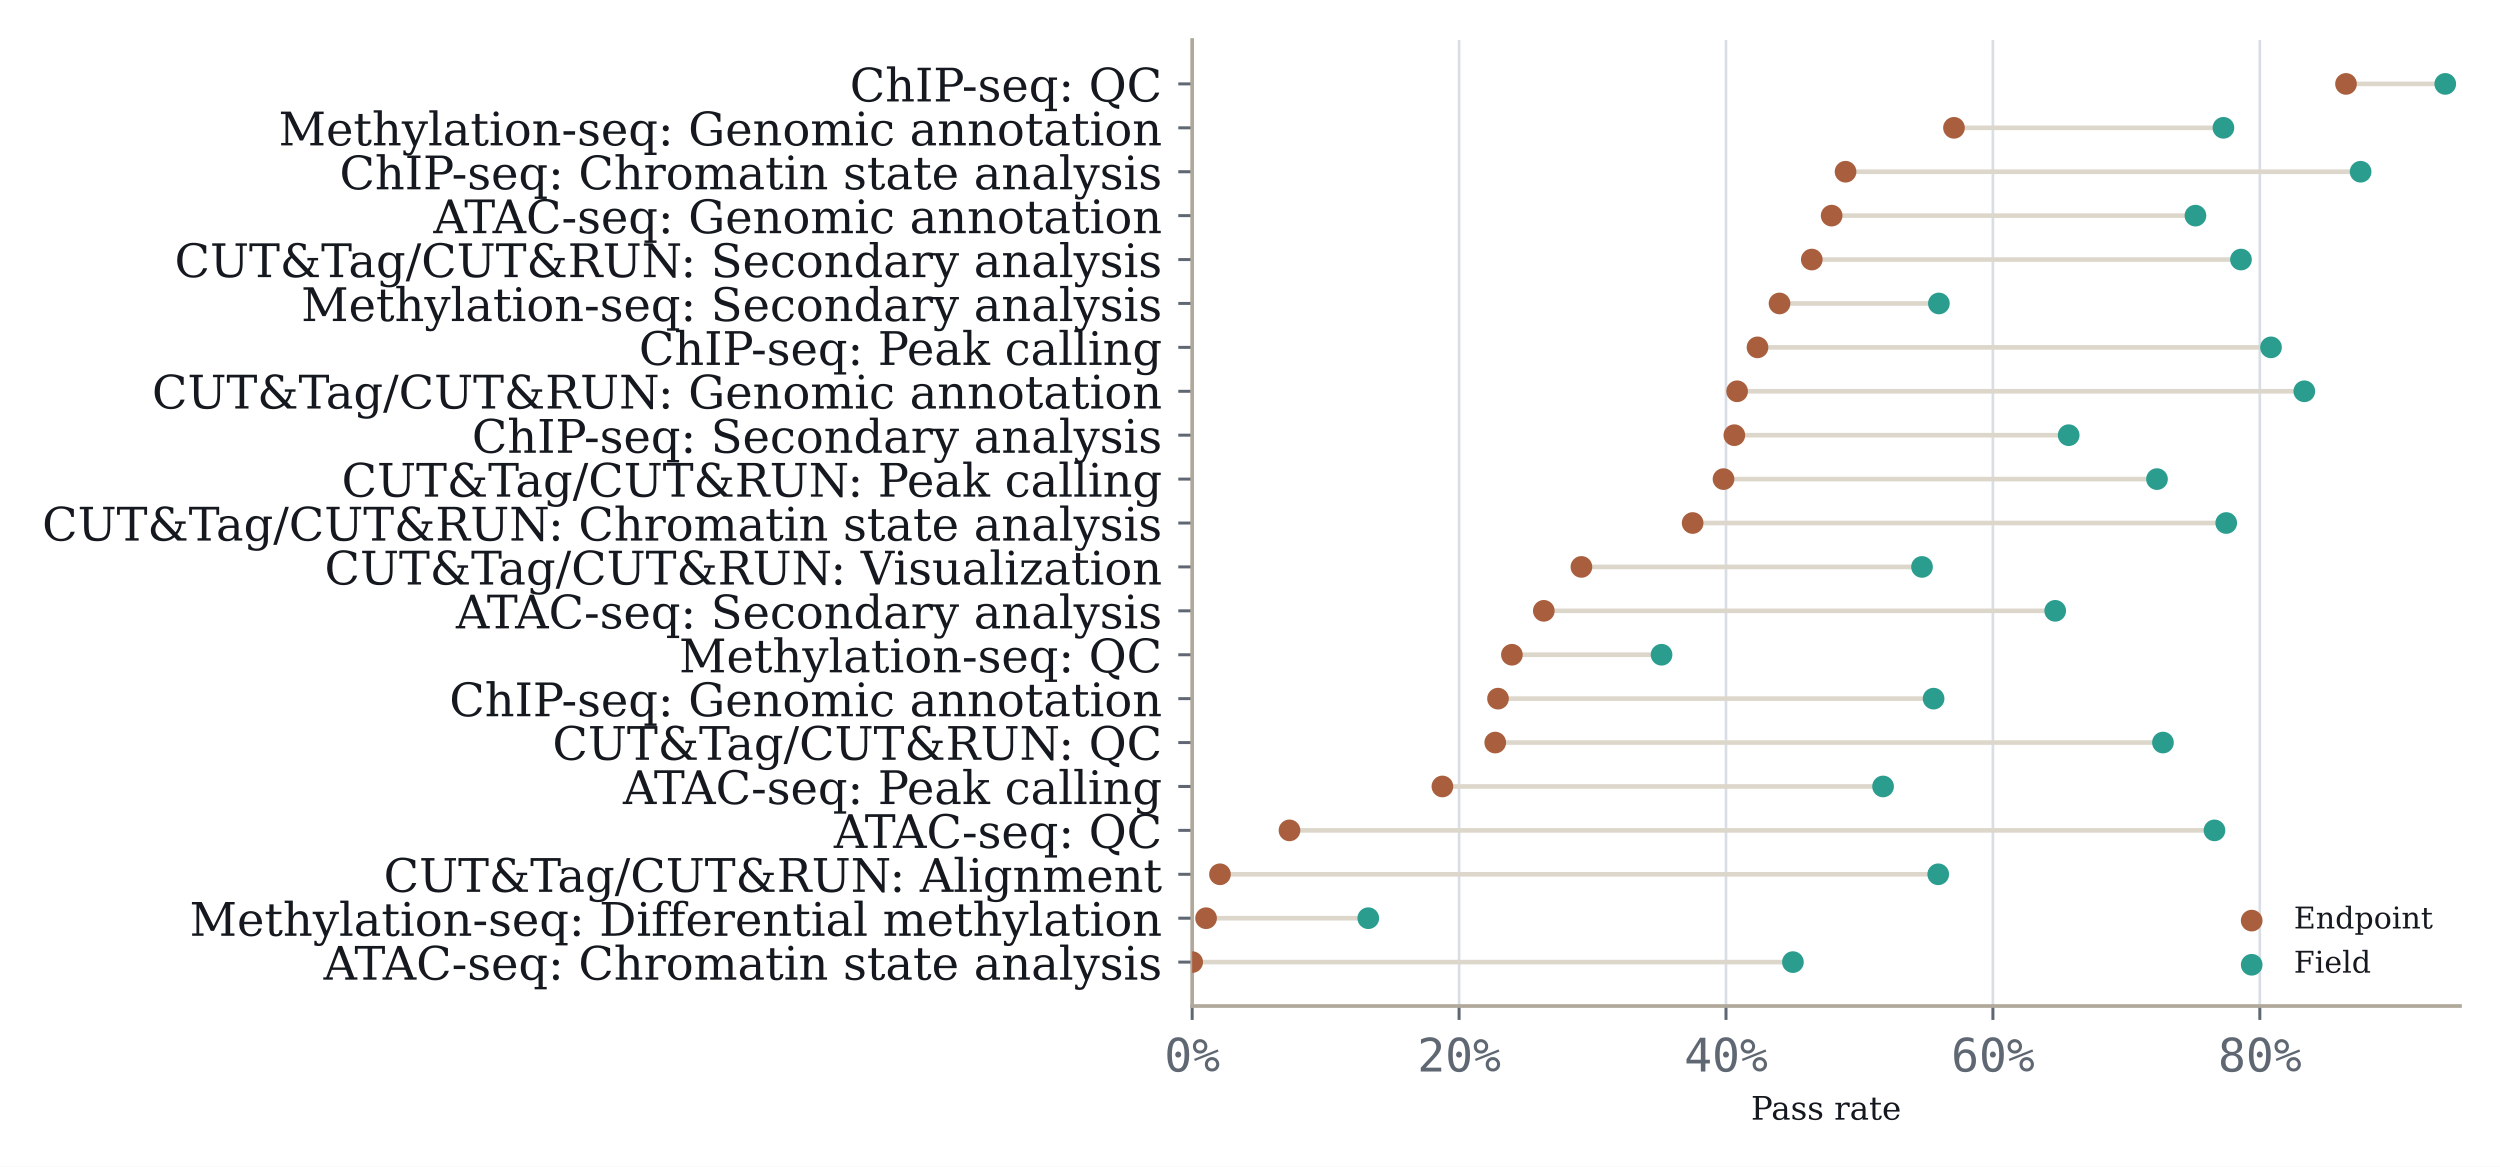
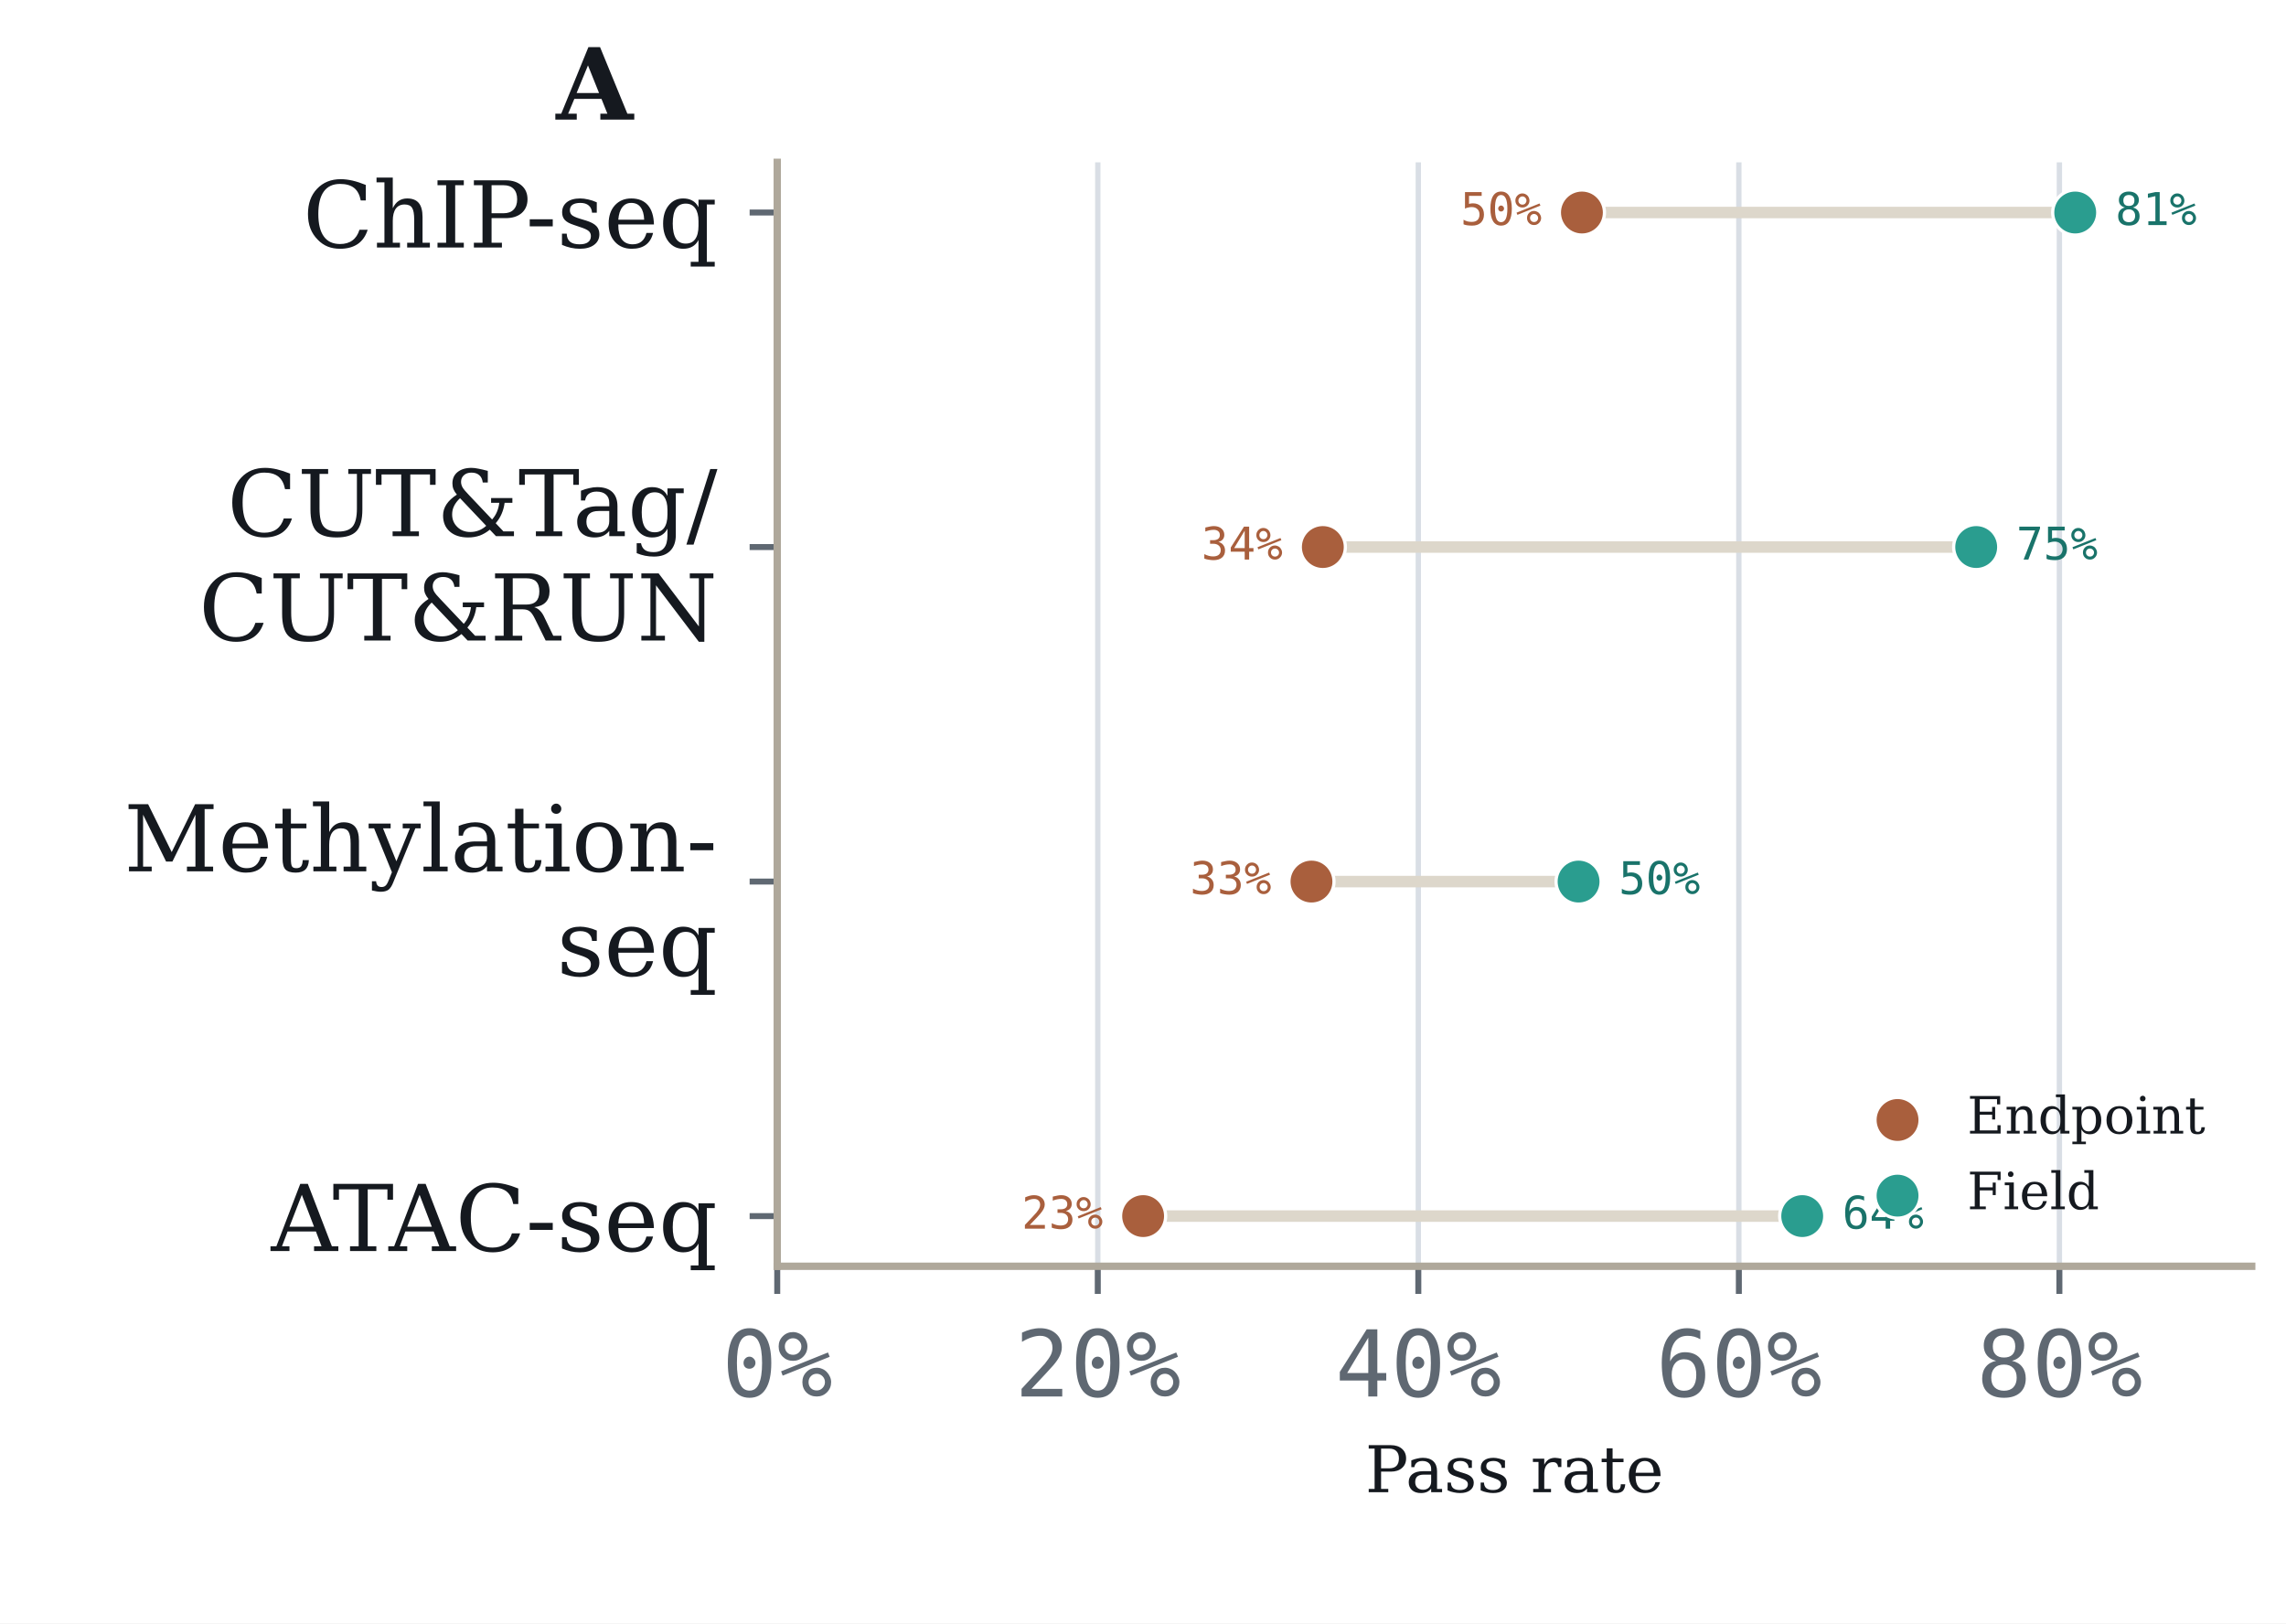
- <svg xmlns="http://www.w3.org/2000/svg" xmlns:xlink="http://www.w3.org/1999/xlink" width="540pt" height="252pt" viewBox="0 0 540 252" version="1.1">
+ <svg xmlns="http://www.w3.org/2000/svg" xmlns:xlink="http://www.w3.org/1999/xlink" width="248.4pt" height="176.4pt" viewBox="0 0 248.4 176.4" version="1.1">
  <defs>
    <style type="text/css">*{stroke-linejoin: round; stroke-linecap: butt}</style>
  </defs>
  <g id="figure_1">
    <g id="patch_1">
-       <path d="M 0 252  L 540 252  L 540 0  L 0 0  z " style="fill: #ffffff" />
+       <path d="M 0 176.4  L 248.4 176.4  L 248.4 0  L 0 0  z " style="fill: #ffffff" />
    </g>
    <g id="axes_1">
      <g id="patch_2">
-         <path d="M 257.51 217.3  L 531.36 217.3  L 531.36 8.64  L 257.51 8.64  z " style="fill: #ffffff" />
+         <path d="M 84.456 137.592  L 244.674 137.592  L 244.674 17.64  L 84.456 17.64  z " style="fill: #ffffff" />
      </g>
      <g id="matplotlib.axis_1">
        <g id="xtick_1">
          <g id="line2d_1">
-             <path d="M 257.51 217.3  L 257.51 8.64  " clip-path="url(#peb088e4c12)" style="fill: none; stroke: #d9dee5; stroke-width: 0.58; stroke-linecap: square" />
+             <path d="M 84.456 137.592  L 84.456 17.64  " clip-path="url(#p54dc8affd2)" style="fill: none; stroke: #d9dee5; stroke-width: 0.58; stroke-linecap: square" />
          </g>
          <g id="line2d_2">
            <defs>
-               <path id="m5c9837271c" d="M 0 0  L 0 3  " style="stroke: #5f6872; stroke-width: 0.65" />
+               <path id="m9aeeebd228" d="M 0 0  L 0 3  " style="stroke: #5f6872; stroke-width: 0.65" />
            </defs>
            <g>
-               <use xlink:href="#m5c9837271c" x="257.51" y="217.3" style="fill: #5f6872; stroke: #5f6872; stroke-width: 0.65" />
+               <use xlink:href="#m9aeeebd228" x="84.456" y="137.592" style="fill: #5f6872; stroke: #5f6872; stroke-width: 0.65" />
            </g>
          </g>
          <g id="text_1">
-             <text style="font-size: 10px; font-family: 'DejaVu Sans Mono', monospace; text-anchor: middle; fill: #5f6872" x="257.51" y="231.452" transform="rotate(-0 257.51 231.4516)">0%</text>
+             <text style="font-size: 10px; font-family: 'DejaVu Sans Mono', monospace; text-anchor: middle; fill: #5f6872" x="84.456" y="151.744" transform="rotate(-0 84.456 151.7436)">0%</text>
          </g>
        </g>
        <g id="xtick_2">
          <g id="line2d_3">
-             <path d="M 315.163 217.3  L 315.163 8.64  " clip-path="url(#peb088e4c12)" style="fill: none; stroke: #d9dee5; stroke-width: 0.58; stroke-linecap: square" />
+             <path d="M 119.286 137.592  L 119.286 17.64  " clip-path="url(#p54dc8affd2)" style="fill: none; stroke: #d9dee5; stroke-width: 0.58; stroke-linecap: square" />
          </g>
          <g id="line2d_4">
            <g>
-               <use xlink:href="#m5c9837271c" x="315.163" y="217.3" style="fill: #5f6872; stroke: #5f6872; stroke-width: 0.65" />
+               <use xlink:href="#m9aeeebd228" x="119.286" y="137.592" style="fill: #5f6872; stroke: #5f6872; stroke-width: 0.65" />
            </g>
          </g>
          <g id="text_2">
-             <text style="font-size: 10px; font-family: 'DejaVu Sans Mono', monospace; text-anchor: middle; fill: #5f6872" x="315.163" y="231.452" transform="rotate(-0 315.1626 231.4516)">20%</text>
+             <text style="font-size: 10px; font-family: 'DejaVu Sans Mono', monospace; text-anchor: middle; fill: #5f6872" x="119.286" y="151.744" transform="rotate(-0 119.286 151.7436)">20%</text>
          </g>
        </g>
        <g id="xtick_3">
          <g id="line2d_5">
-             <path d="M 372.815 217.3  L 372.815 8.64  " clip-path="url(#peb088e4c12)" style="fill: none; stroke: #d9dee5; stroke-width: 0.58; stroke-linecap: square" />
+             <path d="M 154.116 137.592  L 154.116 17.64  " clip-path="url(#p54dc8affd2)" style="fill: none; stroke: #d9dee5; stroke-width: 0.58; stroke-linecap: square" />
          </g>
          <g id="line2d_6">
            <g>
-               <use xlink:href="#m5c9837271c" x="372.815" y="217.3" style="fill: #5f6872; stroke: #5f6872; stroke-width: 0.65" />
+               <use xlink:href="#m9aeeebd228" x="154.116" y="137.592" style="fill: #5f6872; stroke: #5f6872; stroke-width: 0.65" />
            </g>
          </g>
          <g id="text_3">
-             <text style="font-size: 10px; font-family: 'DejaVu Sans Mono', monospace; text-anchor: middle; fill: #5f6872" x="372.815" y="231.452" transform="rotate(-0 372.8153 231.4516)">40%</text>
+             <text style="font-size: 10px; font-family: 'DejaVu Sans Mono', monospace; text-anchor: middle; fill: #5f6872" x="154.116" y="151.744" transform="rotate(-0 154.116 151.7436)">40%</text>
          </g>
        </g>
        <g id="xtick_4">
          <g id="line2d_7">
-             <path d="M 430.468 217.3  L 430.468 8.64  " clip-path="url(#peb088e4c12)" style="fill: none; stroke: #d9dee5; stroke-width: 0.58; stroke-linecap: square" />
+             <path d="M 188.946 137.592  L 188.946 17.64  " clip-path="url(#p54dc8affd2)" style="fill: none; stroke: #d9dee5; stroke-width: 0.58; stroke-linecap: square" />
          </g>
          <g id="line2d_8">
            <g>
-               <use xlink:href="#m5c9837271c" x="430.468" y="217.3" style="fill: #5f6872; stroke: #5f6872; stroke-width: 0.65" />
+               <use xlink:href="#m9aeeebd228" x="188.946" y="137.592" style="fill: #5f6872; stroke: #5f6872; stroke-width: 0.65" />
            </g>
          </g>
          <g id="text_4">
-             <text style="font-size: 10px; font-family: 'DejaVu Sans Mono', monospace; text-anchor: middle; fill: #5f6872" x="430.468" y="231.452" transform="rotate(-0 430.4679 231.4516)">60%</text>
+             <text style="font-size: 10px; font-family: 'DejaVu Sans Mono', monospace; text-anchor: middle; fill: #5f6872" x="188.946" y="151.744" transform="rotate(-0 188.946 151.7436)">60%</text>
          </g>
        </g>
        <g id="xtick_5">
          <g id="line2d_9">
-             <path d="M 488.121 217.3  L 488.121 8.64  " clip-path="url(#peb088e4c12)" style="fill: none; stroke: #d9dee5; stroke-width: 0.58; stroke-linecap: square" />
+             <path d="M 223.776 137.592  L 223.776 17.64  " clip-path="url(#p54dc8affd2)" style="fill: none; stroke: #d9dee5; stroke-width: 0.58; stroke-linecap: square" />
          </g>
          <g id="line2d_10">
            <g>
-               <use xlink:href="#m5c9837271c" x="488.121" y="217.3" style="fill: #5f6872; stroke: #5f6872; stroke-width: 0.65" />
+               <use xlink:href="#m9aeeebd228" x="223.776" y="137.592" style="fill: #5f6872; stroke: #5f6872; stroke-width: 0.65" />
            </g>
          </g>
          <g id="text_5">
-             <text style="font-size: 10px; font-family: 'DejaVu Sans Mono', monospace; text-anchor: middle; fill: #5f6872" x="488.121" y="231.452" transform="rotate(-0 488.1205 231.4516)">80%</text>
+             <text style="font-size: 10px; font-family: 'DejaVu Sans Mono', monospace; text-anchor: middle; fill: #5f6872" x="223.776" y="151.744" transform="rotate(-0 223.776 151.7436)">80%</text>
          </g>
        </g>
        <g id="text_6">
-           <text style="font-size: 7px; font-family: 'DejaVu Serif', serif; text-anchor: middle; fill: #15191f" x="394.435" y="241.85" transform="rotate(-0 394.435 241.8502)">Pass rate</text>
+           <text style="font-size: 7px; font-family: 'DejaVu Serif', serif; text-anchor: middle; fill: #15191f" x="164.565" y="162.142" transform="rotate(-0 164.565 162.1422)">Pass rate</text>
        </g>
      </g>
      <g id="matplotlib.axis_2">
        <g id="ytick_1">
          <g id="line2d_11">
            <defs>
-               <path id="m3762c23aca" d="M 0 0  L -3 0  " style="stroke: #5f6872; stroke-width: 0.65" />
+               <path id="mf83172cfeb" d="M 0 0  L -3 0  " style="stroke: #5f6872; stroke-width: 0.65" />
            </defs>
            <g>
-               <use xlink:href="#m3762c23aca" x="257.51" y="207.815" style="fill: #5f6872; stroke: #5f6872; stroke-width: 0.65" />
+               <use xlink:href="#mf83172cfeb" x="84.456" y="23.092" style="fill: #5f6872; stroke: #5f6872; stroke-width: 0.65" />
            </g>
          </g>
          <g id="text_7">
-             <text style="font-size: 10px; font-family: 'DejaVu Serif', serif; text-anchor: end; fill: #15191f" x="251.01" y="211.615" transform="rotate(-0 251.01 211.6147)">ATAC-seq: Chromatin state analysis</text>
+             <text style="font-size: 10px; font-family: 'DejaVu Serif', serif; text-anchor: end; fill: #15191f" x="77.956" y="26.892" transform="rotate(-0 77.956 26.89158)">ChIP-seq</text>
          </g>
        </g>
        <g id="ytick_2">
          <g id="line2d_12">
            <g>
-               <use xlink:href="#m3762c23aca" x="257.51" y="198.331" style="fill: #5f6872; stroke: #5f6872; stroke-width: 0.65" />
+               <use xlink:href="#mf83172cfeb" x="84.456" y="59.441" style="fill: #5f6872; stroke: #5f6872; stroke-width: 0.65" />
            </g>
          </g>
          <g id="text_8">
-             <text style="font-size: 10px; font-family: 'DejaVu Serif', serif; text-anchor: end; fill: #15191f" x="251.01" y="202.13" transform="rotate(-0 251.01 202.1301)">Methylation-seq: Differential methylation</text>
+             <text style="font-size: 10px; font-family: 'DejaVu Serif', serif; fill: #15191f" transform="translate(24.67631 58.25942)">CUT&amp;Tag/</text>
+             <text style="font-size: 10px; font-family: 'DejaVu Serif', serif; fill: #15191f" transform="translate(21.59662 69.59942)">CUT&amp;RUN</text>
          </g>
        </g>
        <g id="ytick_3">
          <g id="line2d_13">
            <g>
-               <use xlink:href="#m3762c23aca" x="257.51" y="188.846" style="fill: #5f6872; stroke: #5f6872; stroke-width: 0.65" />
+               <use xlink:href="#mf83172cfeb" x="84.456" y="95.791" style="fill: #5f6872; stroke: #5f6872; stroke-width: 0.65" />
            </g>
          </g>
          <g id="text_9">
-             <text style="font-size: 10px; font-family: 'DejaVu Serif', serif; text-anchor: end; fill: #15191f" x="251.01" y="192.646" transform="rotate(-0 251.01 192.6456)">CUT&amp;Tag/CUT&amp;RUN: Alignment</text>
+             <text style="font-size: 10px; font-family: 'DejaVu Serif', serif; fill: #15191f" transform="translate(13.47006 94.67961)">Methylation-</text>
+             <text style="font-size: 10px; font-family: 'DejaVu Serif', serif; fill: #15191f" transform="translate(60.50444 106.0196)">seq</text>
          </g>
        </g>
        <g id="ytick_4">
          <g id="line2d_14">
            <g>
-               <use xlink:href="#m3762c23aca" x="257.51" y="179.362" style="fill: #5f6872; stroke: #5f6872; stroke-width: 0.65" />
+               <use xlink:href="#mf83172cfeb" x="84.456" y="132.14" style="fill: #5f6872; stroke: #5f6872; stroke-width: 0.65" />
            </g>
          </g>
          <g id="text_10">
-             <text style="font-size: 10px; font-family: 'DejaVu Serif', serif; text-anchor: end; fill: #15191f" x="251.01" y="183.161" transform="rotate(-0 251.01 183.161)">ATAC-seq: QC</text>
-           </g>
-         </g>
-         <g id="ytick_5">
-           <g id="line2d_15">
-             <g>
-               <use xlink:href="#m3762c23aca" x="257.51" y="169.877" style="fill: #5f6872; stroke: #5f6872; stroke-width: 0.65" />
-             </g>
-           </g>
-           <g id="text_11">
-             <text style="font-size: 10px; font-family: 'DejaVu Serif', serif; text-anchor: end; fill: #15191f" x="251.01" y="173.676" transform="rotate(-0 251.01 173.6765)">ATAC-seq: Peak calling</text>
-           </g>
-         </g>
-         <g id="ytick_6">
-           <g id="line2d_16">
-             <g>
-               <use xlink:href="#m3762c23aca" x="257.51" y="160.393" style="fill: #5f6872; stroke: #5f6872; stroke-width: 0.65" />
-             </g>
-           </g>
-           <g id="text_12">
-             <text style="font-size: 10px; font-family: 'DejaVu Serif', serif; text-anchor: end; fill: #15191f" x="251.01" y="164.121" transform="rotate(-0 251.01 164.1209)">CUT&amp;Tag/CUT&amp;RUN: QC</text>
-           </g>
-         </g>
-         <g id="ytick_7">
-           <g id="line2d_17">
-             <g>
-               <use xlink:href="#m3762c23aca" x="257.51" y="150.908" style="fill: #5f6872; stroke: #5f6872; stroke-width: 0.65" />
-             </g>
-           </g>
-           <g id="text_13">
-             <text style="font-size: 10px; font-family: 'DejaVu Serif', serif; text-anchor: end; fill: #15191f" x="251.01" y="154.707" transform="rotate(-0 251.01 154.7074)">ChIP-seq: Genomic annotation</text>
-           </g>
-         </g>
-         <g id="ytick_8">
-           <g id="line2d_18">
-             <g>
-               <use xlink:href="#m3762c23aca" x="257.51" y="141.424" style="fill: #5f6872; stroke: #5f6872; stroke-width: 0.65" />
-             </g>
-           </g>
-           <g id="text_14">
-             <text style="font-size: 10px; font-family: 'DejaVu Serif', serif; text-anchor: end; fill: #15191f" x="251.01" y="145.223" transform="rotate(-0 251.01 145.2229)">Methylation-seq: QC</text>
-           </g>
-         </g>
-         <g id="ytick_9">
-           <g id="line2d_19">
-             <g>
-               <use xlink:href="#m3762c23aca" x="257.51" y="131.939" style="fill: #5f6872; stroke: #5f6872; stroke-width: 0.65" />
-             </g>
-           </g>
-           <g id="text_15">
-             <text style="font-size: 10px; font-family: 'DejaVu Serif', serif; text-anchor: end; fill: #15191f" x="251.01" y="135.738" transform="rotate(-0 251.01 135.7383)">ATAC-seq: Secondary analysis</text>
-           </g>
-         </g>
-         <g id="ytick_10">
-           <g id="line2d_20">
-             <g>
-               <use xlink:href="#m3762c23aca" x="257.51" y="122.455" style="fill: #5f6872; stroke: #5f6872; stroke-width: 0.65" />
-             </g>
-           </g>
-           <g id="text_16">
-             <text style="font-size: 10px; font-family: 'DejaVu Serif', serif; text-anchor: end; fill: #15191f" x="251.01" y="126.254" transform="rotate(-0 251.01 126.2538)">CUT&amp;Tag/CUT&amp;RUN: Visualization</text>
-           </g>
-         </g>
-         <g id="ytick_11">
-           <g id="line2d_21">
-             <g>
-               <use xlink:href="#m3762c23aca" x="257.51" y="112.97" style="fill: #5f6872; stroke: #5f6872; stroke-width: 0.65" />
-             </g>
-           </g>
-           <g id="text_17">
-             <text style="font-size: 10px; font-family: 'DejaVu Serif', serif; text-anchor: end; fill: #15191f" x="251.01" y="116.769" transform="rotate(-0 251.01 116.7692)">CUT&amp;Tag/CUT&amp;RUN: Chromatin state analysis</text>
-           </g>
-         </g>
-         <g id="ytick_12">
-           <g id="line2d_22">
-             <g>
-               <use xlink:href="#m3762c23aca" x="257.51" y="103.485" style="fill: #5f6872; stroke: #5f6872; stroke-width: 0.65" />
-             </g>
-           </g>
-           <g id="text_18">
-             <text style="font-size: 10px; font-family: 'DejaVu Serif', serif; text-anchor: end; fill: #15191f" x="251.01" y="107.285" transform="rotate(-0 251.01 107.2847)">CUT&amp;Tag/CUT&amp;RUN: Peak calling</text>
-           </g>
-         </g>
-         <g id="ytick_13">
-           <g id="line2d_23">
-             <g>
-               <use xlink:href="#m3762c23aca" x="257.51" y="94.001" style="fill: #5f6872; stroke: #5f6872; stroke-width: 0.65" />
-             </g>
-           </g>
-           <g id="text_19">
-             <text style="font-size: 10px; font-family: 'DejaVu Serif', serif; text-anchor: end; fill: #15191f" x="251.01" y="97.8" transform="rotate(-0 251.01 97.80013)">ChIP-seq: Secondary analysis</text>
-           </g>
-         </g>
-         <g id="ytick_14">
-           <g id="line2d_24">
-             <g>
-               <use xlink:href="#m3762c23aca" x="257.51" y="84.516" style="fill: #5f6872; stroke: #5f6872; stroke-width: 0.65" />
-             </g>
-           </g>
-           <g id="text_20">
-             <text style="font-size: 10px; font-family: 'DejaVu Serif', serif; text-anchor: end; fill: #15191f" x="251.01" y="88.244" transform="rotate(-0 251.01 88.24449)">CUT&amp;Tag/CUT&amp;RUN: Genomic annotation</text>
-           </g>
-         </g>
-         <g id="ytick_15">
-           <g id="line2d_25">
-             <g>
-               <use xlink:href="#m3762c23aca" x="257.51" y="75.032" style="fill: #5f6872; stroke: #5f6872; stroke-width: 0.65" />
-             </g>
-           </g>
-           <g id="text_21">
-             <text style="font-size: 10px; font-family: 'DejaVu Serif', serif; text-anchor: end; fill: #15191f" x="251.01" y="78.831" transform="rotate(-0 251.01 78.83104)">ChIP-seq: Peak calling</text>
-           </g>
-         </g>
-         <g id="ytick_16">
-           <g id="line2d_26">
-             <g>
-               <use xlink:href="#m3762c23aca" x="257.51" y="65.547" style="fill: #5f6872; stroke: #5f6872; stroke-width: 0.65" />
-             </g>
-           </g>
-           <g id="text_22">
-             <text style="font-size: 10px; font-family: 'DejaVu Serif', serif; text-anchor: end; fill: #15191f" x="251.01" y="69.346" transform="rotate(-0 251.01 69.34649)">Methylation-seq: Secondary analysis</text>
-           </g>
-         </g>
-         <g id="ytick_17">
-           <g id="line2d_27">
-             <g>
-               <use xlink:href="#m3762c23aca" x="257.51" y="56.063" style="fill: #5f6872; stroke: #5f6872; stroke-width: 0.65" />
-             </g>
-           </g>
-           <g id="text_23">
-             <text style="font-size: 10px; font-family: 'DejaVu Serif', serif; text-anchor: end; fill: #15191f" x="251.01" y="59.862" transform="rotate(-0 251.01 59.86195)">CUT&amp;Tag/CUT&amp;RUN: Secondary analysis</text>
-           </g>
-         </g>
-         <g id="ytick_18">
-           <g id="line2d_28">
-             <g>
-               <use xlink:href="#m3762c23aca" x="257.51" y="46.578" style="fill: #5f6872; stroke: #5f6872; stroke-width: 0.65" />
-             </g>
-           </g>
-           <g id="text_24">
-             <text style="font-size: 10px; font-family: 'DejaVu Serif', serif; text-anchor: end; fill: #15191f" x="251.01" y="50.377" transform="rotate(-0 251.01 50.3774)">ATAC-seq: Genomic annotation</text>
-           </g>
-         </g>
-         <g id="ytick_19">
-           <g id="line2d_29">
-             <g>
-               <use xlink:href="#m3762c23aca" x="257.51" y="37.094" style="fill: #5f6872; stroke: #5f6872; stroke-width: 0.65" />
-             </g>
-           </g>
-           <g id="text_25">
-             <text style="font-size: 10px; font-family: 'DejaVu Serif', serif; text-anchor: end; fill: #15191f" x="251.01" y="40.893" transform="rotate(-0 251.01 40.89285)">ChIP-seq: Chromatin state analysis</text>
-           </g>
-         </g>
-         <g id="ytick_20">
-           <g id="line2d_30">
-             <g>
-               <use xlink:href="#m3762c23aca" x="257.51" y="27.609" style="fill: #5f6872; stroke: #5f6872; stroke-width: 0.65" />
-             </g>
-           </g>
-           <g id="text_26">
-             <text style="font-size: 10px; font-family: 'DejaVu Serif', serif; text-anchor: end; fill: #15191f" x="251.01" y="31.408" transform="rotate(-0 251.01 31.40831)">Methylation-seq: Genomic annotation</text>
-           </g>
-         </g>
-         <g id="ytick_21">
-           <g id="line2d_31">
-             <g>
-               <use xlink:href="#m3762c23aca" x="257.51" y="18.125" style="fill: #5f6872; stroke: #5f6872; stroke-width: 0.65" />
-             </g>
-           </g>
-           <g id="text_27">
-             <text style="font-size: 10px; font-family: 'DejaVu Serif', serif; text-anchor: end; fill: #15191f" x="251.01" y="21.924" transform="rotate(-0 251.01 21.92376)">ChIP-seq: QC</text>
-           </g>
-         </g>
-       </g>
-       <g id="line2d_32">
-         <path d="M 257.51 207.815  L 387.273 207.815  " clip-path="url(#peb088e4c12)" style="fill: none; stroke: #ddd7cb; stroke-linecap: square" />
-       </g>
-       <g id="line2d_33">
-         <path d="M 260.513 198.331  L 295.545 198.331  " clip-path="url(#peb088e4c12)" style="fill: none; stroke: #ddd7cb; stroke-linecap: square" />
-       </g>
-       <g id="line2d_34">
-         <path d="M 263.515 188.846  L 418.657 188.846  " clip-path="url(#peb088e4c12)" style="fill: none; stroke: #ddd7cb; stroke-linecap: square" />
-       </g>
-       <g id="line2d_35">
-         <path d="M 278.529 179.362  L 478.327 179.362  " clip-path="url(#peb088e4c12)" style="fill: none; stroke: #ddd7cb; stroke-linecap: square" />
-       </g>
-       <g id="line2d_36">
-         <path d="M 311.559 169.877  L 406.744 169.877  " clip-path="url(#peb088e4c12)" style="fill: none; stroke: #ddd7cb; stroke-linecap: square" />
-       </g>
-       <g id="line2d_37">
-         <path d="M 322.97 160.393  L 467.201 160.393  " clip-path="url(#peb088e4c12)" style="fill: none; stroke: #ddd7cb; stroke-linecap: square" />
-       </g>
-       <g id="line2d_38">
-         <path d="M 323.57 150.908  L 417.656 150.908  " clip-path="url(#peb088e4c12)" style="fill: none; stroke: #ddd7cb; stroke-linecap: square" />
-       </g>
-       <g id="line2d_39">
-         <path d="M 326.573 141.424  L 358.895 141.424  " clip-path="url(#peb088e4c12)" style="fill: none; stroke: #ddd7cb; stroke-linecap: square" />
-       </g>
-       <g id="line2d_40">
-         <path d="M 333.462 131.939  L 443.924 131.939  " clip-path="url(#peb088e4c12)" style="fill: none; stroke: #ddd7cb; stroke-linecap: square" />
-       </g>
-       <g id="line2d_41">
-         <path d="M 341.587 122.455  L 415.154 122.455  " clip-path="url(#peb088e4c12)" style="fill: none; stroke: #ddd7cb; stroke-linecap: square" />
-       </g>
-       <g id="line2d_42">
-         <path d="M 365.609 112.97  L 480.865 112.97  " clip-path="url(#peb088e4c12)" style="fill: none; stroke: #ddd7cb; stroke-linecap: square" />
-       </g>
-       <g id="line2d_43">
-         <path d="M 372.281 103.485  L 465.911 103.485  " clip-path="url(#peb088e4c12)" style="fill: none; stroke: #ddd7cb; stroke-linecap: square" />
-       </g>
-       <g id="line2d_44">
-         <path d="M 374.617 94.001  L 446.835 94.001  " clip-path="url(#peb088e4c12)" style="fill: none; stroke: #ddd7cb; stroke-linecap: square" />
-       </g>
-       <g id="line2d_45">
-         <path d="M 375.217 84.516  L 497.729 84.516  " clip-path="url(#peb088e4c12)" style="fill: none; stroke: #ddd7cb; stroke-linecap: square" />
-       </g>
-       <g id="line2d_46">
-         <path d="M 379.621 75.032  L 490.537 75.032  " clip-path="url(#peb088e4c12)" style="fill: none; stroke: #ddd7cb; stroke-linecap: square" />
-       </g>
-       <g id="line2d_47">
-         <path d="M 384.376 65.547  L 418.8 65.547  " clip-path="url(#peb088e4c12)" style="fill: none; stroke: #ddd7cb; stroke-linecap: square" />
-       </g>
-       <g id="line2d_48">
-         <path d="M 391.346 56.063  L 484.049 56.063  " clip-path="url(#peb088e4c12)" style="fill: none; stroke: #ddd7cb; stroke-linecap: square" />
-       </g>
-       <g id="line2d_49">
-         <path d="M 395.636 46.578  L 474.218 46.578  " clip-path="url(#peb088e4c12)" style="fill: none; stroke: #ddd7cb; stroke-linecap: square" />
-       </g>
-       <g id="line2d_50">
-         <path d="M 398.639 37.094  L 509.89 37.094  " clip-path="url(#peb088e4c12)" style="fill: none; stroke: #ddd7cb; stroke-linecap: square" />
-       </g>
-       <g id="line2d_51">
-         <path d="M 422.06 27.609  L 480.259 27.609  " clip-path="url(#peb088e4c12)" style="fill: none; stroke: #ddd7cb; stroke-linecap: square" />
-       </g>
-       <g id="line2d_52">
-         <path d="M 506.738 18.125  L 528.176 18.125  " clip-path="url(#peb088e4c12)" style="fill: none; stroke: #ddd7cb; stroke-linecap: square" />
+             <text style="font-size: 10px; font-family: 'DejaVu Serif', serif; text-anchor: end; fill: #15191f" x="77.956" y="135.939" transform="rotate(-0 77.956 135.9389)">ATAC-seq</text>
+           </g>
+         </g>
+       </g>
+       <g id="line2d_15">
+         <path d="M 171.894 23.092  L 225.496 23.092  " clip-path="url(#p54dc8affd2)" style="fill: none; stroke: #ddd7cb; stroke-width: 1.25; stroke-linecap: square" />
+       </g>
+       <g id="line2d_16">
+         <path d="M 143.741 59.441  L 214.736 59.441  " clip-path="url(#p54dc8affd2)" style="fill: none; stroke: #ddd7cb; stroke-width: 1.25; stroke-linecap: square" />
+       </g>
+       <g id="line2d_17">
+         <path d="M 142.506 95.791  L 171.531 95.791  " clip-path="url(#p54dc8affd2)" style="fill: none; stroke: #ddd7cb; stroke-width: 1.25; stroke-linecap: square" />
+       </g>
+       <g id="line2d_18">
+         <path d="M 124.214 132.14  L 195.831 132.14  " clip-path="url(#p54dc8affd2)" style="fill: none; stroke: #ddd7cb; stroke-width: 1.25; stroke-linecap: square" />
      </g>
      <g id="patch_3">
-         <path d="M 257.51 217.3  L 257.51 8.64  " style="fill: none; stroke: #afa89b; stroke-width: 0.8; stroke-linejoin: miter; stroke-linecap: square" />
+         <path d="M 84.456 137.592  L 84.456 17.64  " style="fill: none; stroke: #afa89b; stroke-width: 0.8; stroke-linejoin: miter; stroke-linecap: square" />
      </g>
      <g id="patch_4">
-         <path d="M 257.51 217.3  L 531.36 217.3  " style="fill: none; stroke: #afa89b; stroke-width: 0.8; stroke-linejoin: miter; stroke-linecap: square" />
+         <path d="M 84.456 137.592  L 244.674 137.592  " style="fill: none; stroke: #afa89b; stroke-width: 0.8; stroke-linejoin: miter; stroke-linecap: square" />
      </g>
      <g id="PathCollection_1">
        <defs>
-           <path id="C0_0_ea22428ea9" d="M 0 2.345  C 0.622 2.345 1.219 2.098 1.658 1.658  C 2.098 1.219 2.345 0.622 2.345 -0  C 2.345 -0.622 2.098 -1.219 1.658 -1.658  C 1.219 -2.098 0.622 -2.345 0 -2.345  C -0.622 -2.345 -1.219 -2.098 -1.658 -1.658  C -2.098 -1.219 -2.345 -0.622 -2.345 0  C -2.345 0.622 -2.098 1.219 -1.658 1.658  C -1.219 2.098 -0.622 2.345 0 2.345  z " />
+           <path id="m4c8ded4c76" d="M 0 2.449  C 0.65 2.449 1.273 2.191 1.732 1.732  C 2.191 1.273 2.449 0.65 2.449 0  C 2.449 -0.65 2.191 -1.273 1.732 -1.732  C 1.273 -2.191 0.65 -2.449 0 -2.449  C -0.65 -2.449 -1.273 -2.191 -1.732 -1.732  C -2.191 -1.273 -2.449 -0.65 -2.449 0  C -2.449 0.65 -2.191 1.273 -1.732 1.732  C -1.273 2.191 -0.65 2.449 0 2.449  z " style="stroke: #ffffff; stroke-width: 0.35" />
        </defs>
-         <g clip-path="url(#peb088e4c12)">
-           <use xlink:href="#C0_0_ea22428ea9" x="257.51" y="207.815" style="fill: #a95f3d" />
-         </g>
-         <g clip-path="url(#peb088e4c12)">
-           <use xlink:href="#C0_0_ea22428ea9" x="260.513" y="198.331" style="fill: #a95f3d" />
-         </g>
-         <g clip-path="url(#peb088e4c12)">
-           <use xlink:href="#C0_0_ea22428ea9" x="263.515" y="188.846" style="fill: #a95f3d" />
-         </g>
-         <g clip-path="url(#peb088e4c12)">
-           <use xlink:href="#C0_0_ea22428ea9" x="278.529" y="179.362" style="fill: #a95f3d" />
-         </g>
-         <g clip-path="url(#peb088e4c12)">
-           <use xlink:href="#C0_0_ea22428ea9" x="311.559" y="169.877" style="fill: #a95f3d" />
-         </g>
-         <g clip-path="url(#peb088e4c12)">
-           <use xlink:href="#C0_0_ea22428ea9" x="322.97" y="160.393" style="fill: #a95f3d" />
-         </g>
-         <g clip-path="url(#peb088e4c12)">
-           <use xlink:href="#C0_0_ea22428ea9" x="323.57" y="150.908" style="fill: #a95f3d" />
-         </g>
-         <g clip-path="url(#peb088e4c12)">
-           <use xlink:href="#C0_0_ea22428ea9" x="326.573" y="141.424" style="fill: #a95f3d" />
-         </g>
-         <g clip-path="url(#peb088e4c12)">
-           <use xlink:href="#C0_0_ea22428ea9" x="333.462" y="131.939" style="fill: #a95f3d" />
-         </g>
-         <g clip-path="url(#peb088e4c12)">
-           <use xlink:href="#C0_0_ea22428ea9" x="341.587" y="122.455" style="fill: #a95f3d" />
-         </g>
-         <g clip-path="url(#peb088e4c12)">
-           <use xlink:href="#C0_0_ea22428ea9" x="365.609" y="112.97" style="fill: #a95f3d" />
-         </g>
-         <g clip-path="url(#peb088e4c12)">
-           <use xlink:href="#C0_0_ea22428ea9" x="372.281" y="103.485" style="fill: #a95f3d" />
-         </g>
-         <g clip-path="url(#peb088e4c12)">
-           <use xlink:href="#C0_0_ea22428ea9" x="374.617" y="94.001" style="fill: #a95f3d" />
-         </g>
-         <g clip-path="url(#peb088e4c12)">
-           <use xlink:href="#C0_0_ea22428ea9" x="375.217" y="84.516" style="fill: #a95f3d" />
-         </g>
-         <g clip-path="url(#peb088e4c12)">
-           <use xlink:href="#C0_0_ea22428ea9" x="379.621" y="75.032" style="fill: #a95f3d" />
-         </g>
-         <g clip-path="url(#peb088e4c12)">
-           <use xlink:href="#C0_0_ea22428ea9" x="384.376" y="65.547" style="fill: #a95f3d" />
-         </g>
-         <g clip-path="url(#peb088e4c12)">
-           <use xlink:href="#C0_0_ea22428ea9" x="391.346" y="56.063" style="fill: #a95f3d" />
-         </g>
-         <g clip-path="url(#peb088e4c12)">
-           <use xlink:href="#C0_0_ea22428ea9" x="395.636" y="46.578" style="fill: #a95f3d" />
-         </g>
-         <g clip-path="url(#peb088e4c12)">
-           <use xlink:href="#C0_0_ea22428ea9" x="398.639" y="37.094" style="fill: #a95f3d" />
-         </g>
-         <g clip-path="url(#peb088e4c12)">
-           <use xlink:href="#C0_0_ea22428ea9" x="422.06" y="27.609" style="fill: #a95f3d" />
-         </g>
-         <g clip-path="url(#peb088e4c12)">
-           <use xlink:href="#C0_0_ea22428ea9" x="506.738" y="18.125" style="fill: #a95f3d" />
+         <g clip-path="url(#p54dc8affd2)">
+           <use xlink:href="#m4c8ded4c76" x="171.894" y="23.092" style="fill: #a95f3d; stroke: #ffffff; stroke-width: 0.35" />
+           <use xlink:href="#m4c8ded4c76" x="143.741" y="59.441" style="fill: #a95f3d; stroke: #ffffff; stroke-width: 0.35" />
+           <use xlink:href="#m4c8ded4c76" x="142.506" y="95.791" style="fill: #a95f3d; stroke: #ffffff; stroke-width: 0.35" />
+           <use xlink:href="#m4c8ded4c76" x="124.214" y="132.14" style="fill: #a95f3d; stroke: #ffffff; stroke-width: 0.35" />
        </g>
      </g>
      <g id="PathCollection_2">
        <defs>
-           <path id="C1_0_ee9bb23059" d="M 0 2.345  C 0.622 2.345 1.219 2.098 1.658 1.658  C 2.098 1.219 2.345 0.622 2.345 -0  C 2.345 -0.622 2.098 -1.219 1.658 -1.658  C 1.219 -2.098 0.622 -2.345 0 -2.345  C -0.622 -2.345 -1.219 -2.098 -1.658 -1.658  C -2.098 -1.219 -2.345 -0.622 -2.345 0  C -2.345 0.622 -2.098 1.219 -1.658 1.658  C -1.219 2.098 -0.622 2.345 0 2.345  z " />
+           <path id="m46af81f3e8" d="M 0 2.449  C 0.65 2.449 1.273 2.191 1.732 1.732  C 2.191 1.273 2.449 0.65 2.449 0  C 2.449 -0.65 2.191 -1.273 1.732 -1.732  C 1.273 -2.191 0.65 -2.449 0 -2.449  C -0.65 -2.449 -1.273 -2.191 -1.732 -1.732  C -2.191 -1.273 -2.449 -0.65 -2.449 0  C -2.449 0.65 -2.191 1.273 -1.732 1.732  C -1.273 2.191 -0.65 2.449 0 2.449  z " style="stroke: #ffffff; stroke-width: 0.35" />
        </defs>
-         <g clip-path="url(#peb088e4c12)">
-           <use xlink:href="#C1_0_ee9bb23059" x="387.273" y="207.815" style="fill: #2a9d8f" />
-         </g>
-         <g clip-path="url(#peb088e4c12)">
-           <use xlink:href="#C1_0_ee9bb23059" x="295.545" y="198.331" style="fill: #2a9d8f" />
-         </g>
-         <g clip-path="url(#peb088e4c12)">
-           <use xlink:href="#C1_0_ee9bb23059" x="418.657" y="188.846" style="fill: #2a9d8f" />
-         </g>
-         <g clip-path="url(#peb088e4c12)">
-           <use xlink:href="#C1_0_ee9bb23059" x="478.327" y="179.362" style="fill: #2a9d8f" />
-         </g>
-         <g clip-path="url(#peb088e4c12)">
-           <use xlink:href="#C1_0_ee9bb23059" x="406.744" y="169.877" style="fill: #2a9d8f" />
-         </g>
-         <g clip-path="url(#peb088e4c12)">
-           <use xlink:href="#C1_0_ee9bb23059" x="467.201" y="160.393" style="fill: #2a9d8f" />
-         </g>
-         <g clip-path="url(#peb088e4c12)">
-           <use xlink:href="#C1_0_ee9bb23059" x="417.656" y="150.908" style="fill: #2a9d8f" />
-         </g>
-         <g clip-path="url(#peb088e4c12)">
-           <use xlink:href="#C1_0_ee9bb23059" x="358.895" y="141.424" style="fill: #2a9d8f" />
-         </g>
-         <g clip-path="url(#peb088e4c12)">
-           <use xlink:href="#C1_0_ee9bb23059" x="443.924" y="131.939" style="fill: #2a9d8f" />
-         </g>
-         <g clip-path="url(#peb088e4c12)">
-           <use xlink:href="#C1_0_ee9bb23059" x="415.154" y="122.455" style="fill: #2a9d8f" />
-         </g>
-         <g clip-path="url(#peb088e4c12)">
-           <use xlink:href="#C1_0_ee9bb23059" x="480.865" y="112.97" style="fill: #2a9d8f" />
-         </g>
-         <g clip-path="url(#peb088e4c12)">
-           <use xlink:href="#C1_0_ee9bb23059" x="465.911" y="103.485" style="fill: #2a9d8f" />
-         </g>
-         <g clip-path="url(#peb088e4c12)">
-           <use xlink:href="#C1_0_ee9bb23059" x="446.835" y="94.001" style="fill: #2a9d8f" />
-         </g>
-         <g clip-path="url(#peb088e4c12)">
-           <use xlink:href="#C1_0_ee9bb23059" x="497.729" y="84.516" style="fill: #2a9d8f" />
-         </g>
-         <g clip-path="url(#peb088e4c12)">
-           <use xlink:href="#C1_0_ee9bb23059" x="490.537" y="75.032" style="fill: #2a9d8f" />
-         </g>
-         <g clip-path="url(#peb088e4c12)">
-           <use xlink:href="#C1_0_ee9bb23059" x="418.8" y="65.547" style="fill: #2a9d8f" />
-         </g>
-         <g clip-path="url(#peb088e4c12)">
-           <use xlink:href="#C1_0_ee9bb23059" x="484.049" y="56.063" style="fill: #2a9d8f" />
-         </g>
-         <g clip-path="url(#peb088e4c12)">
-           <use xlink:href="#C1_0_ee9bb23059" x="474.218" y="46.578" style="fill: #2a9d8f" />
-         </g>
-         <g clip-path="url(#peb088e4c12)">
-           <use xlink:href="#C1_0_ee9bb23059" x="509.89" y="37.094" style="fill: #2a9d8f" />
-         </g>
-         <g clip-path="url(#peb088e4c12)">
-           <use xlink:href="#C1_0_ee9bb23059" x="480.259" y="27.609" style="fill: #2a9d8f" />
-         </g>
-         <g clip-path="url(#peb088e4c12)">
-           <use xlink:href="#C1_0_ee9bb23059" x="528.176" y="18.125" style="fill: #2a9d8f" />
-         </g>
+         <g clip-path="url(#p54dc8affd2)">
+           <use xlink:href="#m46af81f3e8" x="225.496" y="23.092" style="fill: #2a9d8f; stroke: #ffffff; stroke-width: 0.35" />
+           <use xlink:href="#m46af81f3e8" x="214.736" y="59.441" style="fill: #2a9d8f; stroke: #ffffff; stroke-width: 0.35" />
+           <use xlink:href="#m46af81f3e8" x="171.531" y="95.791" style="fill: #2a9d8f; stroke: #ffffff; stroke-width: 0.35" />
+           <use xlink:href="#m46af81f3e8" x="195.831" y="132.14" style="fill: #2a9d8f; stroke: #ffffff; stroke-width: 0.35" />
+         </g>
+       </g>
+       <g id="text_11">
+         <text style="font-size: 4.9px; font-family: 'DejaVu Sans Mono', monospace; text-anchor: end; fill: #a95f3d" x="167.54" y="24.457" transform="rotate(-0 167.5401 24.45747)">50%</text>
+       </g>
+       <g id="text_12">
+         <text style="font-size: 4.9px; font-family: 'DejaVu Sans Mono', monospace; text-anchor: start; fill: #19736a" x="229.85" y="24.457" transform="rotate(-0 229.85 24.45747)">81%</text>
+       </g>
+       <g id="text_13">
+         <text style="font-size: 4.9px; font-family: 'DejaVu Sans Mono', monospace; text-anchor: end; fill: #a95f3d" x="139.387" y="60.807" transform="rotate(-0 139.3874 60.80656)">34%</text>
+       </g>
+       <g id="text_14">
+         <text style="font-size: 4.9px; font-family: 'DejaVu Sans Mono', monospace; text-anchor: start; fill: #19736a" x="219.09" y="60.807" transform="rotate(-0 219.0899 60.80656)">75%</text>
+       </g>
+       <g id="text_15">
+         <text style="font-size: 4.9px; font-family: 'DejaVu Sans Mono', monospace; text-anchor: end; fill: #a95f3d" x="138.152" y="97.156" transform="rotate(-0 138.1523 97.15565)">33%</text>
+       </g>
+       <g id="text_16">
+         <text style="font-size: 4.9px; font-family: 'DejaVu Sans Mono', monospace; text-anchor: start; fill: #19736a" x="175.885" y="97.156" transform="rotate(-0 175.8847 97.15565)">50%</text>
+       </g>
+       <g id="text_17">
+         <text style="font-size: 4.9px; font-family: 'DejaVu Sans Mono', monospace; text-anchor: end; fill: #a95f3d" x="119.86" y="133.505" transform="rotate(-0 119.8605 133.5047)">23%</text>
+       </g>
+       <g id="text_18">
+         <text style="font-size: 4.9px; font-family: 'DejaVu Sans Mono', monospace; text-anchor: start; fill: #19736a" x="200.184" y="133.505" transform="rotate(-0 200.1843 133.5047)">64%</text>
+       </g>
+       <g id="text_19">
+         <text style="font-weight: 700; font-size: 10.8px; font-family: 'DejaVu Serif', serif; text-anchor: start; fill: #15191f" x="60.423" y="12.995" transform="rotate(-0 60.4233 12.9949)">A</text>
      </g>
      <g id="legend_1">
        <g id="PathCollection_3">
-           <path d="M 486.366 201.196  C 486.988 201.196 487.584 200.949 488.024 200.509  C 488.464 200.07 488.711 199.473 488.711 198.851  C 488.711 198.229 488.464 197.633 488.024 197.193  C 487.584 196.753 486.988 196.506 486.366 196.506  C 485.744 196.506 485.147 196.753 484.707 197.193  C 484.268 197.633 484.021 198.229 484.021 198.851  C 484.021 199.473 484.268 200.07 484.707 200.509  C 485.147 200.949 485.744 201.196 486.366 201.196  z " style="fill: #a95f3d" />
-         </g>
-         <g id="text_28">
-           <text style="font-size: 6.5px; font-family: 'DejaVu Serif', serif; text-anchor: start; fill: #15191f" x="495.466" y="200.557" transform="rotate(-0 495.4658 200.5574)">Endpoint</text>
+           <g>
+             <use xlink:href="#m4c8ded4c76" x="206.19" y="121.698" style="fill: #a95f3d; stroke: #ffffff; stroke-width: 0.35" />
+           </g>
+         </g>
+         <g id="text_20">
+           <text style="font-size: 5.6px; font-family: 'DejaVu Serif', serif; text-anchor: start; fill: #15191f" x="213.75" y="123.168" transform="rotate(-0 213.7498 123.1676)">Endpoint</text>
        </g>
        <g id="PathCollection_4">
-           <path d="M 486.366 210.737  C 486.988 210.737 487.584 210.49 488.024 210.05  C 488.464 209.61 488.711 209.014 488.711 208.392  C 488.711 207.77 488.464 207.173 488.024 206.734  C 487.584 206.294 486.988 206.047 486.366 206.047  C 485.744 206.047 485.147 206.294 484.707 206.734  C 484.268 207.173 484.021 207.77 484.021 208.392  C 484.021 209.014 484.268 209.61 484.707 210.05  C 485.147 210.49 485.744 210.737 486.366 210.737  z " style="fill: #2a9d8f" />
-         </g>
-         <g id="text_29">
-           <text style="font-size: 6.5px; font-family: 'DejaVu Serif', serif; text-anchor: start; fill: #15191f" x="495.466" y="210.098" transform="rotate(-0 495.4658 210.0982)">Field</text>
+           <g>
+             <use xlink:href="#m46af81f3e8" x="206.19" y="129.917" style="fill: #2a9d8f; stroke: #ffffff; stroke-width: 0.35" />
+           </g>
+         </g>
+         <g id="text_21">
+           <text style="font-size: 5.6px; font-family: 'DejaVu Serif', serif; text-anchor: start; fill: #15191f" x="213.75" y="131.387" transform="rotate(-0 213.7498 131.3874)">Field</text>
        </g>
      </g>
    </g>
  </g>
  <defs>
-     <clipPath id="peb088e4c12">
-       <rect x="257.51" y="8.64" width="273.85" height="208.66" />
+     <clipPath id="p54dc8affd2">
+       <rect x="84.456" y="17.64" width="160.218" height="119.952" />
    </clipPath>
  </defs>
</svg>
